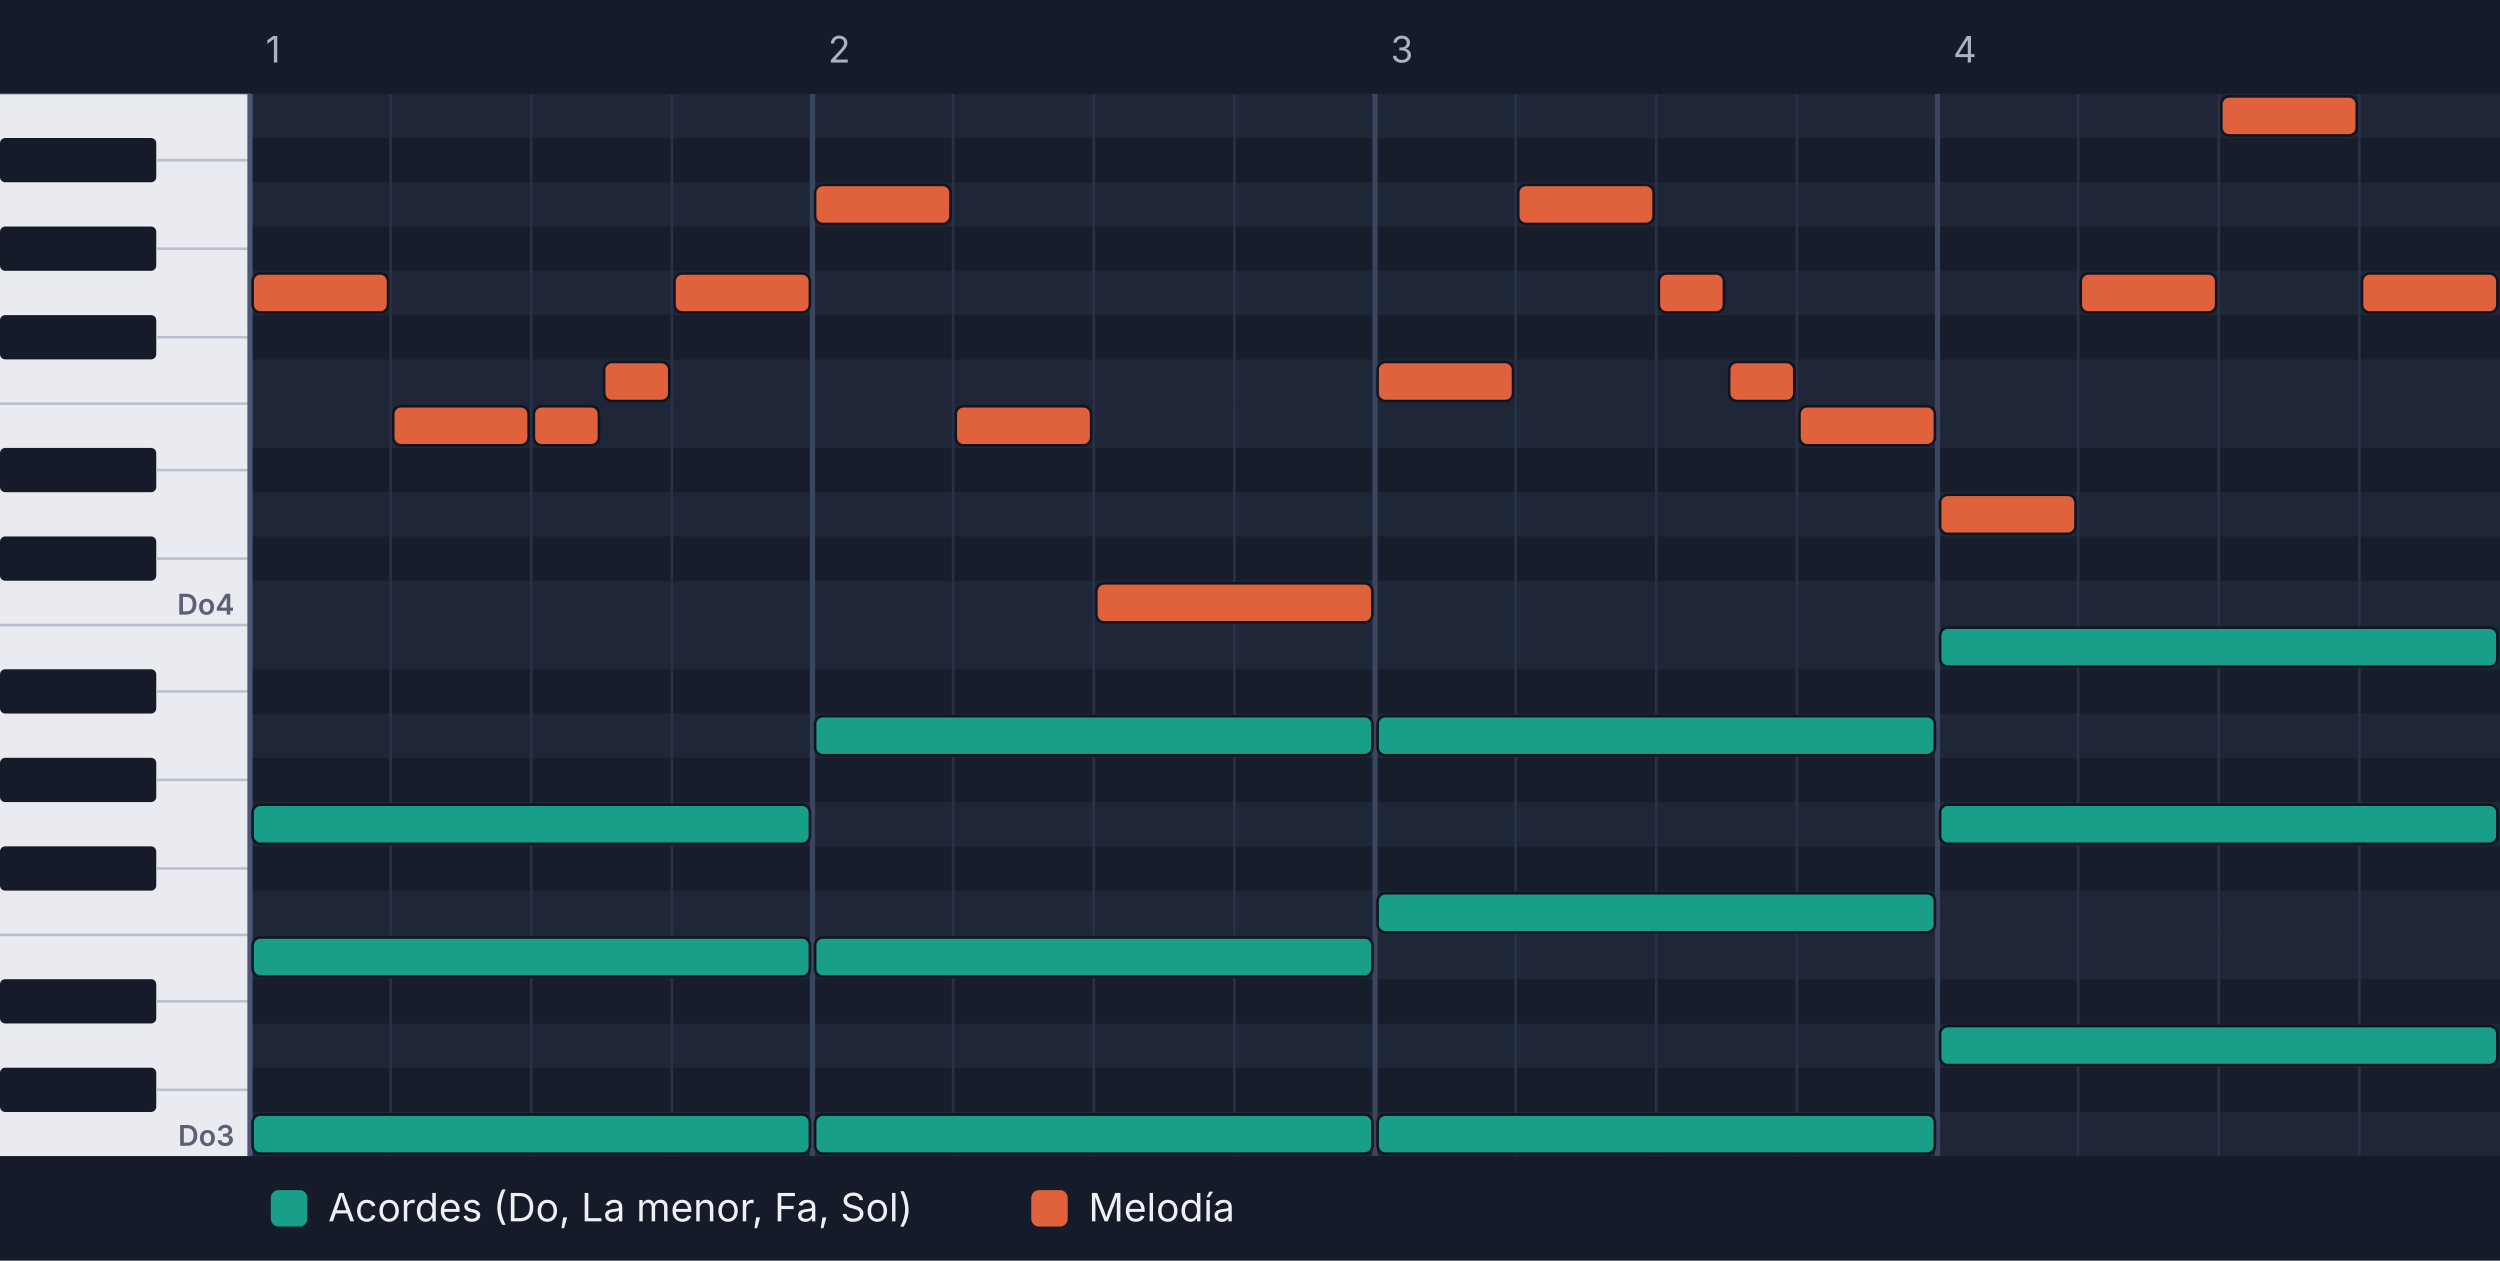
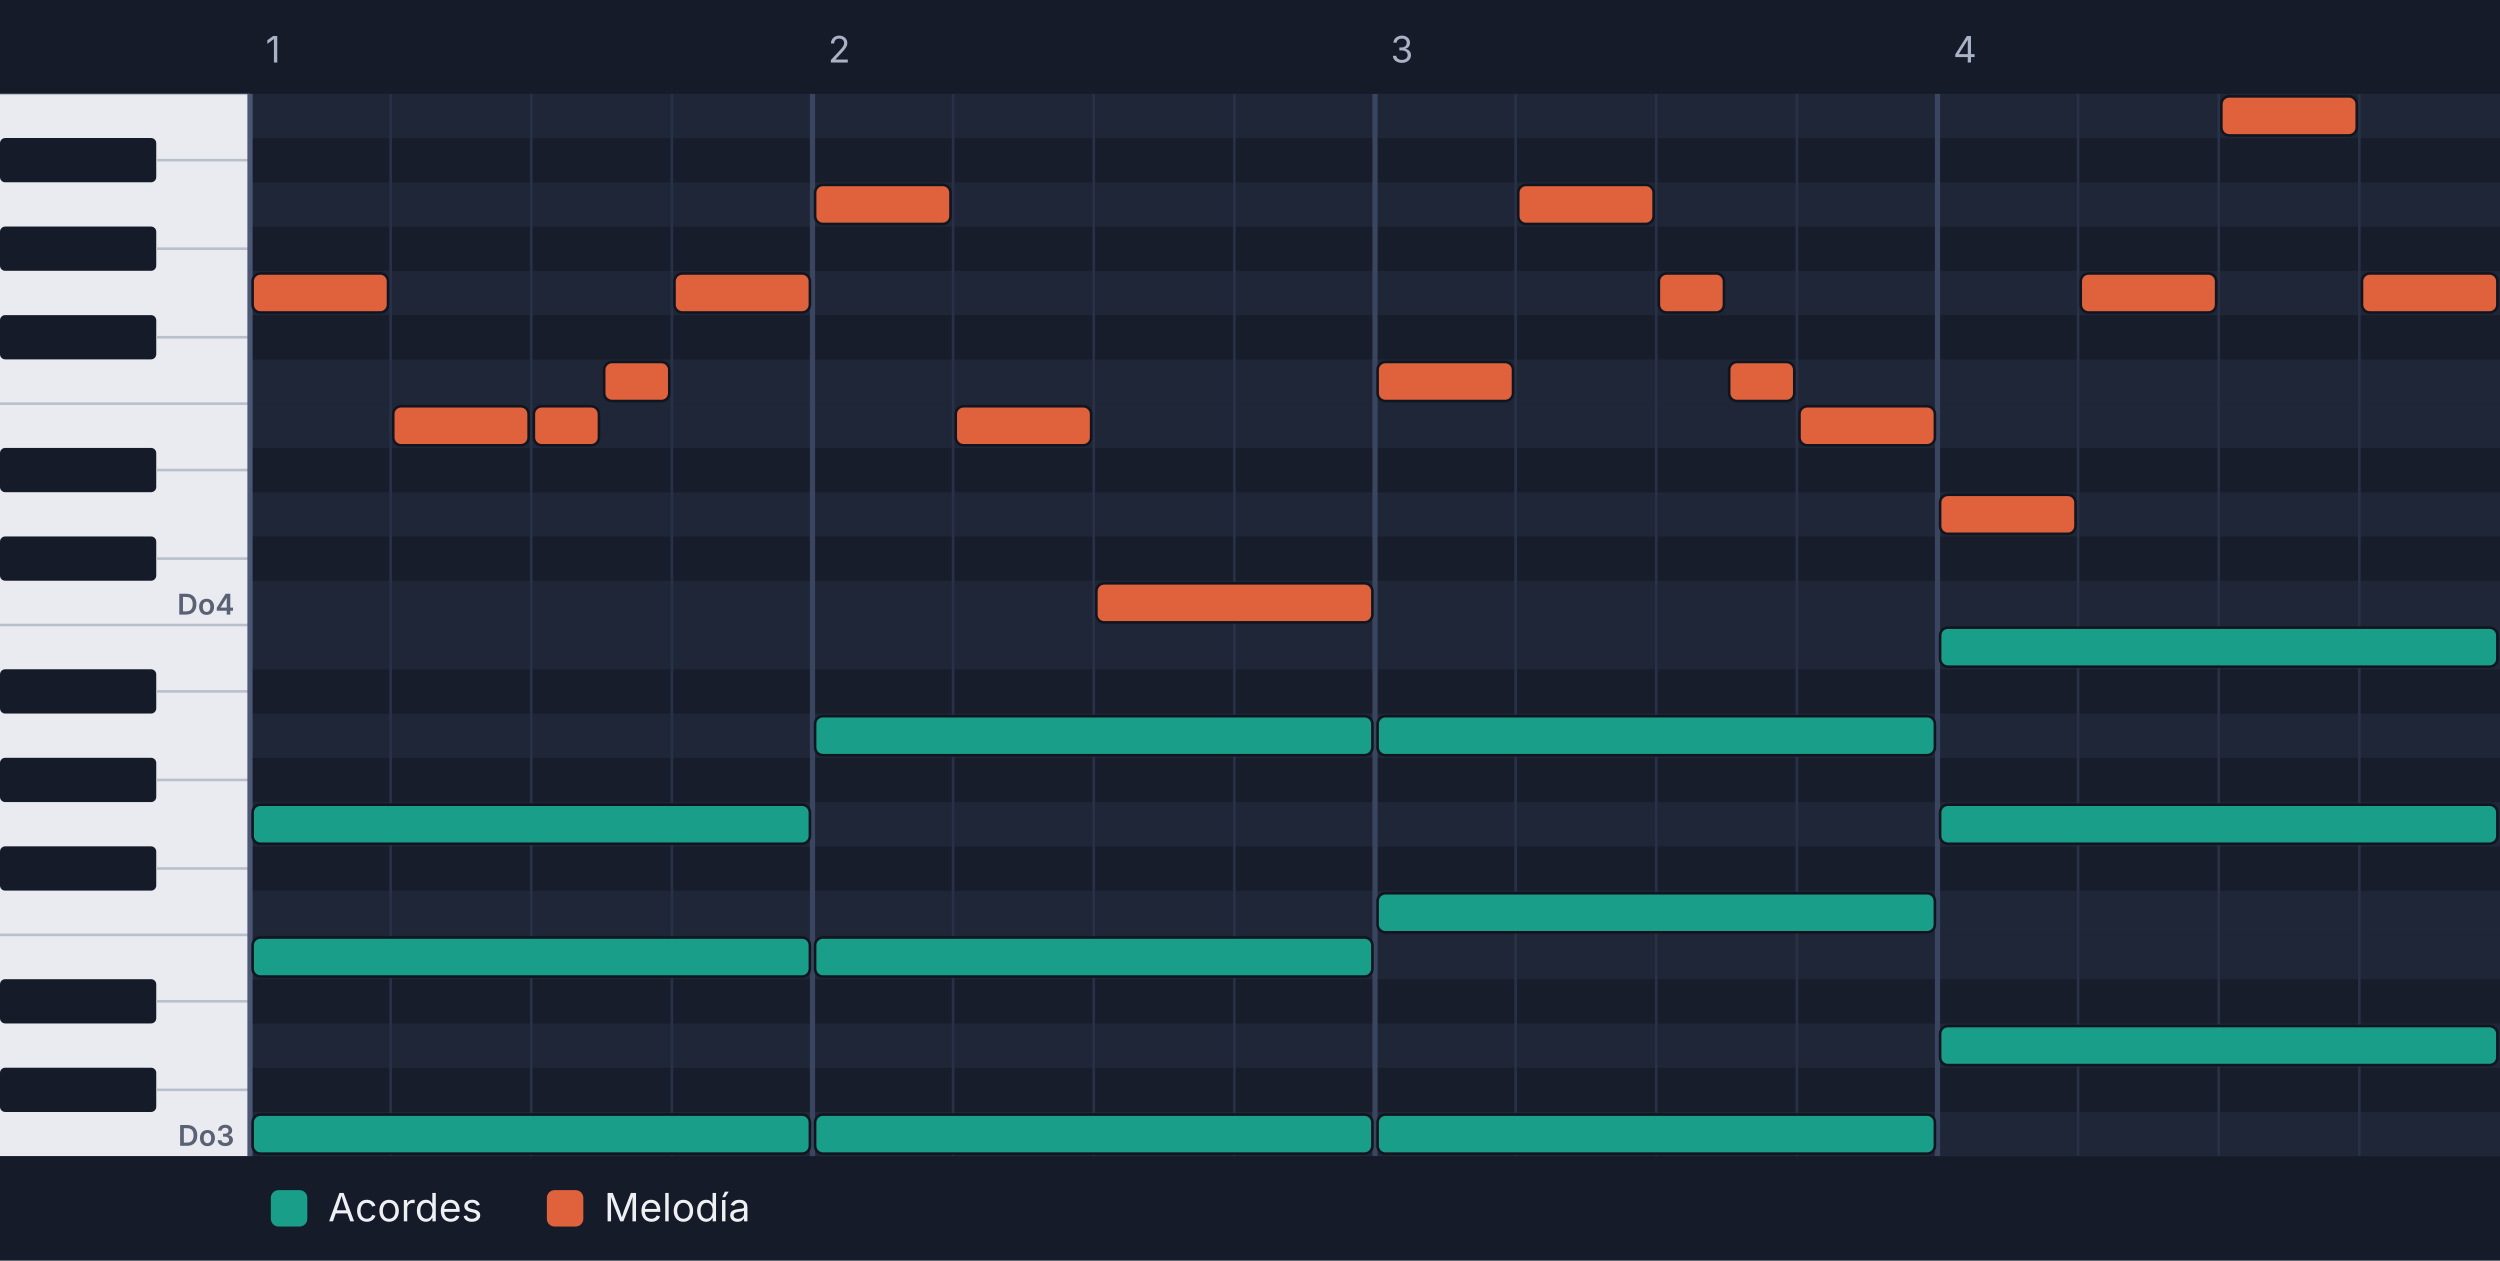
<svg xmlns="http://www.w3.org/2000/svg" width="960" height="484" viewBox="0 0 960 484" role="img">
  <style>text { font-family: Inter, "Segoe UI", Roboto, "Helvetica Neue", Arial, sans-serif; }</style>
  <rect width="960" height="484" fill="#1c2333" />
  <rect x="96" y="427" width="864" height="17" fill="#1e2637" />
  <rect x="96" y="410" width="864" height="17" fill="#171d2a" />
  <rect x="96" y="393" width="864" height="17" fill="#1e2637" />
  <rect x="96" y="376" width="864" height="17" fill="#171d2a" />
  <rect x="96" y="359" width="864" height="17" fill="#1e2637" />
  <rect x="96" y="342" width="864" height="17" fill="#1e2637" />
  <rect x="96" y="325" width="864" height="17" fill="#171d2a" />
  <rect x="96" y="308" width="864" height="17" fill="#1e2637" />
  <rect x="96" y="291" width="864" height="17" fill="#171d2a" />
  <rect x="96" y="274" width="864" height="17" fill="#1e2637" />
  <rect x="96" y="257" width="864" height="17" fill="#171d2a" />
  <rect x="96" y="240" width="864" height="17" fill="#1e2637" />
  <rect x="96" y="223" width="864" height="17" fill="#1e2637" />
  <rect x="96" y="206" width="864" height="17" fill="#171d2a" />
  <rect x="96" y="189" width="864" height="17" fill="#1e2637" />
  <rect x="96" y="172" width="864" height="17" fill="#171d2a" />
  <rect x="96" y="155" width="864" height="17" fill="#1e2637" />
  <rect x="96" y="138" width="864" height="17" fill="#1e2637" />
  <rect x="96" y="121" width="864" height="17" fill="#171d2a" />
  <rect x="96" y="104" width="864" height="17" fill="#1e2637" />
  <rect x="96" y="87" width="864" height="17" fill="#171d2a" />
  <rect x="96" y="70" width="864" height="17" fill="#1e2637" />
  <rect x="96" y="53" width="864" height="17" fill="#171d2a" />
  <rect x="96" y="36" width="864" height="17" fill="#1e2637" />
  <line x1="150" y1="36" x2="150" y2="444" stroke="#283147" stroke-width="1" />
  <line x1="204" y1="36" x2="204" y2="444" stroke="#283147" stroke-width="1" />
  <line x1="258" y1="36" x2="258" y2="444" stroke="#283147" stroke-width="1" />
  <line x1="312" y1="36" x2="312" y2="444" stroke="#3a4560" stroke-width="2" />
  <line x1="366" y1="36" x2="366" y2="444" stroke="#283147" stroke-width="1" />
  <line x1="420" y1="36" x2="420" y2="444" stroke="#283147" stroke-width="1" />
  <line x1="474" y1="36" x2="474" y2="444" stroke="#283147" stroke-width="1" />
  <line x1="528" y1="36" x2="528" y2="444" stroke="#3a4560" stroke-width="2" />
  <line x1="582" y1="36" x2="582" y2="444" stroke="#283147" stroke-width="1" />
  <line x1="636" y1="36" x2="636" y2="444" stroke="#283147" stroke-width="1" />
  <line x1="690" y1="36" x2="690" y2="444" stroke="#283147" stroke-width="1" />
  <line x1="744" y1="36" x2="744" y2="444" stroke="#3a4560" stroke-width="2" />
  <line x1="798" y1="36" x2="798" y2="444" stroke="#283147" stroke-width="1" />
  <line x1="852" y1="36" x2="852" y2="444" stroke="#283147" stroke-width="1" />
  <line x1="906" y1="36" x2="906" y2="444" stroke="#283147" stroke-width="1" />
  <rect x="0" y="36" width="96" height="408" fill="#e9ebf0" />
  <text x="90" y="440" fill="#5a6175" font-size="11" font-weight="600" text-anchor="end">Do3</text>
  <rect x="0" y="410" width="60" height="17" rx="2" fill="#151b28" />
  <line x1="60" y1="418.5" x2="96" y2="418.5" stroke="#b9bfcc" />
  <rect x="0" y="376" width="60" height="17" rx="2" fill="#151b28" />
  <line x1="60" y1="384.5" x2="96" y2="384.5" stroke="#b9bfcc" />
  <line x1="0" y1="359" x2="96" y2="359" stroke="#b9bfcc" />
  <rect x="0" y="325" width="60" height="17" rx="2" fill="#151b28" />
  <line x1="60" y1="333.5" x2="96" y2="333.5" stroke="#b9bfcc" />
  <rect x="0" y="291" width="60" height="17" rx="2" fill="#151b28" />
  <line x1="60" y1="299.5" x2="96" y2="299.5" stroke="#b9bfcc" />
  <rect x="0" y="257" width="60" height="17" rx="2" fill="#151b28" />
  <line x1="60" y1="265.5" x2="96" y2="265.5" stroke="#b9bfcc" />
  <line x1="0" y1="240" x2="96" y2="240" stroke="#b9bfcc" />
  <text x="90" y="236" fill="#5a6175" font-size="11" font-weight="600" text-anchor="end">Do4</text>
  <rect x="0" y="206" width="60" height="17" rx="2" fill="#151b28" />
  <line x1="60" y1="214.5" x2="96" y2="214.5" stroke="#b9bfcc" />
  <rect x="0" y="172" width="60" height="17" rx="2" fill="#151b28" />
  <line x1="60" y1="180.5" x2="96" y2="180.5" stroke="#b9bfcc" />
  <line x1="0" y1="155" x2="96" y2="155" stroke="#b9bfcc" />
  <rect x="0" y="121" width="60" height="17" rx="2" fill="#151b28" />
  <line x1="60" y1="129.5" x2="96" y2="129.5" stroke="#b9bfcc" />
  <rect x="0" y="87" width="60" height="17" rx="2" fill="#151b28" />
  <line x1="60" y1="95.5" x2="96" y2="95.5" stroke="#b9bfcc" />
  <rect x="0" y="53" width="60" height="17" rx="2" fill="#151b28" />
  <line x1="60" y1="61.5" x2="96" y2="61.5" stroke="#b9bfcc" />
  <line x1="0" y1="36" x2="96" y2="36" stroke="#b9bfcc" />
  <line x1="96" y1="36" x2="96" y2="444" stroke="#4a5674" stroke-width="2" />
  <rect width="960" height="36" fill="#151b28" />
  <text x="102" y="24" fill="#aab2c5" font-size="14">1</text>
  <text x="318" y="24" fill="#aab2c5" font-size="14">2</text>
  <text x="534" y="24" fill="#aab2c5" font-size="14">3</text>
  <text x="750" y="24" fill="#aab2c5" font-size="14">4</text>
  <rect x="0" y="444" width="960" height="40" fill="#151b28" />
  <rect x="104" y="457" width="14" height="14" rx="3" fill="#199e8a" />
-   <text x="126" y="469" fill="#eef0f4" font-size="15">Acordes (Do, La menor, Fa, Sol)</text>
-   <rect x="396" y="457" width="14" height="14" rx="3" fill="#e0623c" />
-   <text x="418" y="469" fill="#eef0f4" font-size="15">Melodía</text>
+   <text x="126" y="469" fill="#eef0f4" font-size="15">Acordes</text>
+   <rect x="210" y="457" width="14" height="14" rx="3" fill="#e0623c" />
+   <text x="232" y="469" fill="#eef0f4" font-size="15">Melodía</text>
  <rect x="97" y="428" width="214" height="15" rx="3" fill="#199e8a" stroke="#10151f" />
  <rect x="97" y="360" width="214" height="15" rx="3" fill="#199e8a" stroke="#10151f" />
  <rect x="97" y="309" width="214" height="15" rx="3" fill="#199e8a" stroke="#10151f" />
  <rect x="313" y="428" width="214" height="15" rx="3" fill="#199e8a" stroke="#10151f" />
  <rect x="313" y="360" width="214" height="15" rx="3" fill="#199e8a" stroke="#10151f" />
  <rect x="313" y="275" width="214" height="15" rx="3" fill="#199e8a" stroke="#10151f" />
  <rect x="529" y="428" width="214" height="15" rx="3" fill="#199e8a" stroke="#10151f" />
  <rect x="529" y="343" width="214" height="15" rx="3" fill="#199e8a" stroke="#10151f" />
  <rect x="529" y="275" width="214" height="15" rx="3" fill="#199e8a" stroke="#10151f" />
  <rect x="745" y="394" width="214" height="15" rx="3" fill="#199e8a" stroke="#10151f" />
  <rect x="745" y="309" width="214" height="15" rx="3" fill="#199e8a" stroke="#10151f" />
  <rect x="745" y="241" width="214" height="15" rx="3" fill="#199e8a" stroke="#10151f" />
  <rect x="97" y="105" width="52" height="15" rx="3" fill="#e0623c" stroke="#10151f" />
  <rect x="151" y="156" width="52" height="15" rx="3" fill="#e0623c" stroke="#10151f" />
  <rect x="205" y="156" width="25" height="15" rx="3" fill="#e0623c" stroke="#10151f" />
  <rect x="232" y="139" width="25" height="15" rx="3" fill="#e0623c" stroke="#10151f" />
  <rect x="259" y="105" width="52" height="15" rx="3" fill="#e0623c" stroke="#10151f" />
  <rect x="313" y="71" width="52" height="15" rx="3" fill="#e0623c" stroke="#10151f" />
  <rect x="367" y="156" width="52" height="15" rx="3" fill="#e0623c" stroke="#10151f" />
  <rect x="421" y="224" width="106" height="15" rx="3" fill="#e0623c" stroke="#10151f" />
  <rect x="529" y="139" width="52" height="15" rx="3" fill="#e0623c" stroke="#10151f" />
  <rect x="583" y="71" width="52" height="15" rx="3" fill="#e0623c" stroke="#10151f" />
  <rect x="637" y="105" width="25" height="15" rx="3" fill="#e0623c" stroke="#10151f" />
  <rect x="664" y="139" width="25" height="15" rx="3" fill="#e0623c" stroke="#10151f" />
  <rect x="691" y="156" width="52" height="15" rx="3" fill="#e0623c" stroke="#10151f" />
  <rect x="745" y="190" width="52" height="15" rx="3" fill="#e0623c" stroke="#10151f" />
  <rect x="799" y="105" width="52" height="15" rx="3" fill="#e0623c" stroke="#10151f" />
  <rect x="853" y="37" width="52" height="15" rx="3" fill="#e0623c" stroke="#10151f" />
  <rect x="907" y="105" width="52" height="15" rx="3" fill="#e0623c" stroke="#10151f" />
</svg>
